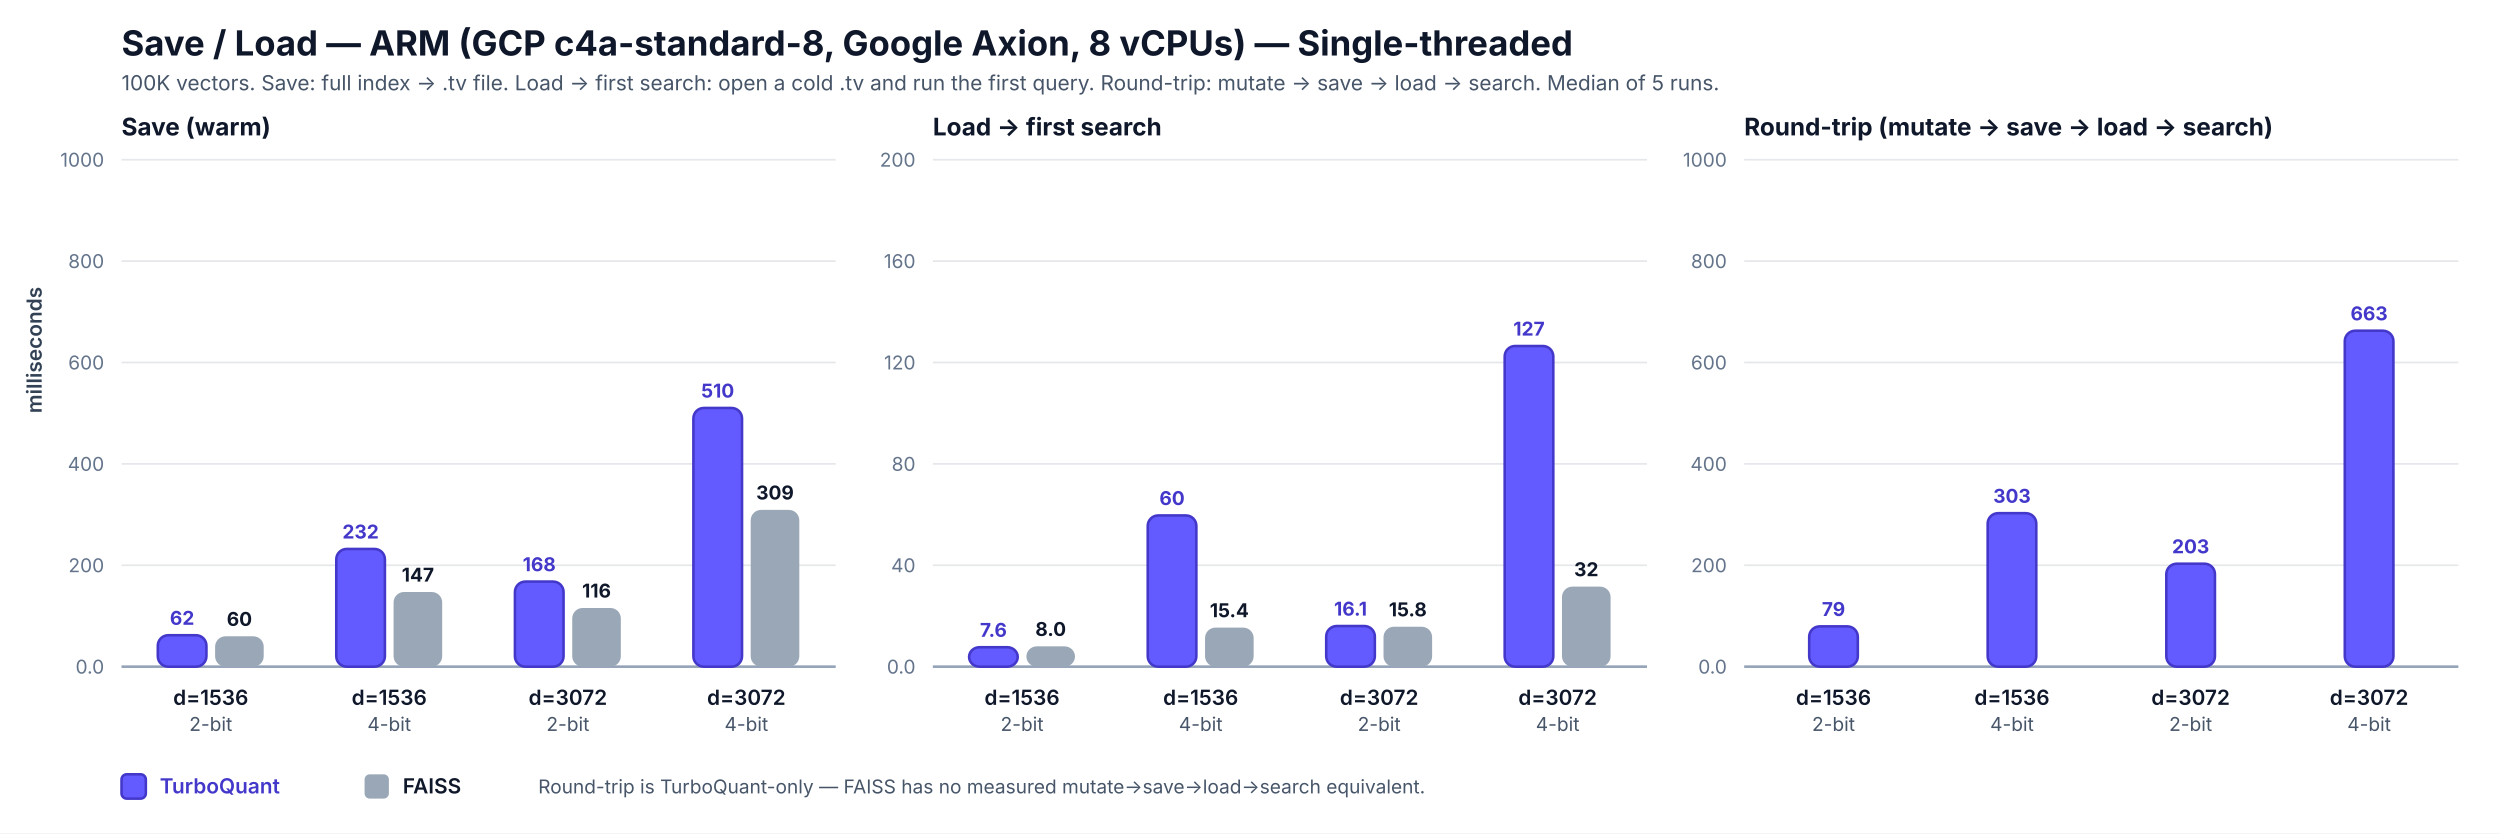
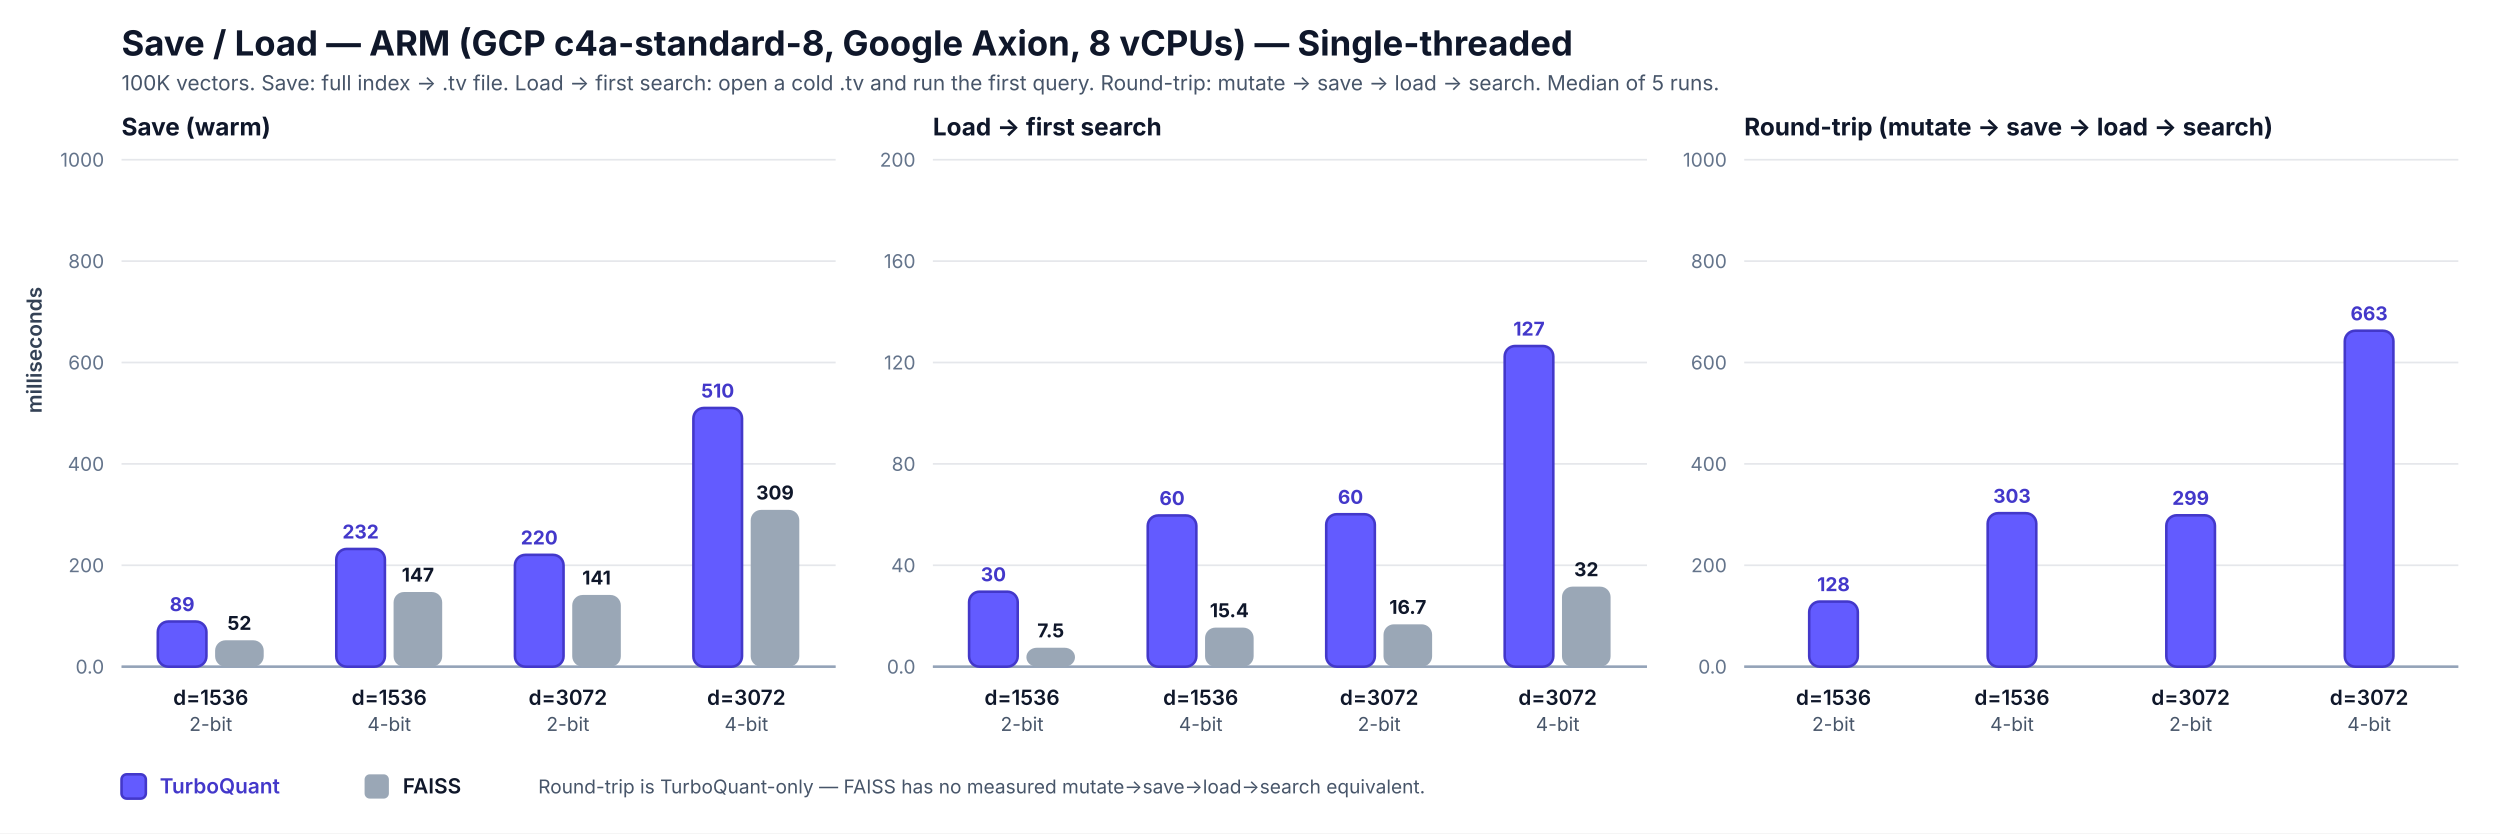
<svg xmlns="http://www.w3.org/2000/svg" width="1440" height="480" viewBox="0 0 1440 480" role="img" aria-label="Persist — ARM (GCP c4a-standard-8, Google Axion, 8 vCPUs) — Single-threaded">
  <style>
  .title { font: 700 20px -apple-system, BlinkMacSystemFont, "Segoe UI", sans-serif; fill: #0f172a; }
  .subtitle { font: 400 12px -apple-system, BlinkMacSystemFont, "Segoe UI", sans-serif; fill: #475569; }
  .panel { font: 700 14px -apple-system, BlinkMacSystemFont, "Segoe UI", sans-serif; fill: #0f172a; }
  .label { font: 600 12px -apple-system, BlinkMacSystemFont, "Segoe UI", sans-serif; fill: #0f172a; }
  .secondary { font: 400 11px -apple-system, BlinkMacSystemFont, "Segoe UI", sans-serif; fill: #475569; }
  .tick { font: 400 11px -apple-system, BlinkMacSystemFont, "Segoe UI", sans-serif; fill: #64748b; }
  .value { font: 700 11px -apple-system, BlinkMacSystemFont, "Segoe UI", sans-serif; fill: #0f172a; }
  .value-accent { font: 700 11px -apple-system, BlinkMacSystemFont, "Segoe UI", sans-serif; fill: #4338ca; }
  .axis { font: 600 12px -apple-system, BlinkMacSystemFont, "Segoe UI", sans-serif; fill: #334155; }
  .legend { font: 600 12px -apple-system, BlinkMacSystemFont, "Segoe UI", sans-serif; fill: #0f172a; }
</style>
  <rect width="100%" height="100%" fill="#ffffff" />
  <text x="70" y="32" class="title">Save / Load — ARM (GCP c4a-standard-8, Google Axion, 8 vCPUs) — Single-threaded</text>
  <text x="70" y="52" class="subtitle">100K vectors. Save: full index → .tv file. Load → first search: open a cold .tv and run the first query. Round-trip: mutate → save → load → search. Median of 5 runs.</text>
  <line x1="70.0" y1="384.0" x2="481.333" y2="384.0" stroke="#e5e7eb" stroke-width="1" />
  <text x="60.0" y="388.0" text-anchor="end" class="tick">0.0</text>
  <line x1="70.0" y1="325.6" x2="481.333" y2="325.6" stroke="#e5e7eb" stroke-width="1" />
  <text x="60.0" y="329.6" text-anchor="end" class="tick">200</text>
  <line x1="70.0" y1="267.2" x2="481.333" y2="267.2" stroke="#e5e7eb" stroke-width="1" />
  <text x="60.0" y="271.2" text-anchor="end" class="tick">400</text>
  <line x1="70.0" y1="208.8" x2="481.333" y2="208.8" stroke="#e5e7eb" stroke-width="1" />
  <text x="60.0" y="212.8" text-anchor="end" class="tick">600</text>
  <line x1="70.0" y1="150.4" x2="481.333" y2="150.4" stroke="#e5e7eb" stroke-width="1" />
  <text x="60.0" y="154.4" text-anchor="end" class="tick">800</text>
  <line x1="70.0" y1="92.0" x2="481.333" y2="92.0" stroke="#e5e7eb" stroke-width="1" />
  <text x="60.0" y="96.0" text-anchor="end" class="tick">1000</text>
  <line x1="70.0" y1="384.0" x2="481.333" y2="384.0" stroke="#94a3b8" stroke-width="1.5" />
  <text x="70.0" y="78" class="panel">Save (warm)</text>
-   <rect x="90.9" y="365.9" width="28" height="18.1" rx="6" fill="#635bff" stroke="#4338ca" stroke-width="1.5" />
-   <text x="104.9" y="359.9" text-anchor="middle" class="value-accent">62</text>
-   <rect x="123.9" y="366.5" width="28" height="17.5" rx="6" fill="#9aa7b6" />
-   <text x="137.9" y="360.5" text-anchor="middle" class="value">60</text>
+   <rect x="90.9" y="358.0" width="28" height="26.0" rx="6" fill="#635bff" stroke="#4338ca" stroke-width="1.5" />
+   <text x="104.9" y="352.0" text-anchor="middle" class="value-accent">89</text>
+   <rect x="123.9" y="368.8" width="28" height="15.2" rx="6" fill="#9aa7b6" />
+   <text x="137.9" y="362.8" text-anchor="middle" class="value">52</text>
  <text x="121.4" y="406" text-anchor="middle" class="label">d=1536</text>
  <text x="121.4" y="421" text-anchor="middle" class="secondary">2-bit</text>
  <rect x="193.7" y="316.2" width="28" height="67.8" rx="6" fill="#635bff" stroke="#4338ca" stroke-width="1.5" />
  <text x="207.7" y="310.2" text-anchor="middle" class="value-accent">232</text>
  <rect x="226.7" y="341.0" width="28" height="43.0" rx="6" fill="#9aa7b6" />
  <text x="240.7" y="335.0" text-anchor="middle" class="value">147</text>
  <text x="224.2" y="406" text-anchor="middle" class="label">d=1536</text>
  <text x="224.2" y="421" text-anchor="middle" class="secondary">4-bit</text>
-   <rect x="296.6" y="335.0" width="28" height="49.0" rx="6" fill="#635bff" stroke="#4338ca" stroke-width="1.5" />
-   <text x="310.6" y="329.0" text-anchor="middle" class="value-accent">168</text>
-   <rect x="329.6" y="350.2" width="28" height="33.8" rx="6" fill="#9aa7b6" />
-   <text x="343.6" y="344.2" text-anchor="middle" class="value">116</text>
+   <rect x="296.6" y="319.6" width="28" height="64.4" rx="6" fill="#635bff" stroke="#4338ca" stroke-width="1.5" />
+   <text x="310.6" y="313.6" text-anchor="middle" class="value-accent">220</text>
+   <rect x="329.6" y="342.7" width="28" height="41.3" rx="6" fill="#9aa7b6" />
+   <text x="343.6" y="336.7" text-anchor="middle" class="value">141</text>
  <text x="327.1" y="406" text-anchor="middle" class="label">d=3072</text>
  <text x="327.1" y="421" text-anchor="middle" class="secondary">2-bit</text>
  <rect x="399.4" y="235.0" width="28" height="149.0" rx="6" fill="#635bff" stroke="#4338ca" stroke-width="1.5" />
  <text x="413.4" y="229.0" text-anchor="middle" class="value-accent">510</text>
  <rect x="432.4" y="293.7" width="28" height="90.3" rx="6" fill="#9aa7b6" />
  <text x="446.4" y="287.7" text-anchor="middle" class="value">309</text>
  <text x="429.9" y="406" text-anchor="middle" class="label">d=3072</text>
  <text x="429.9" y="421" text-anchor="middle" class="secondary">4-bit</text>
  <line x1="537.333" y1="384.0" x2="948.667" y2="384.0" stroke="#e5e7eb" stroke-width="1" />
  <text x="527.333" y="388.0" text-anchor="end" class="tick">0.0</text>
  <line x1="537.333" y1="325.6" x2="948.667" y2="325.6" stroke="#e5e7eb" stroke-width="1" />
  <text x="527.333" y="329.6" text-anchor="end" class="tick">40</text>
  <line x1="537.333" y1="267.2" x2="948.667" y2="267.2" stroke="#e5e7eb" stroke-width="1" />
  <text x="527.333" y="271.2" text-anchor="end" class="tick">80</text>
  <line x1="537.333" y1="208.8" x2="948.667" y2="208.8" stroke="#e5e7eb" stroke-width="1" />
  <text x="527.333" y="212.8" text-anchor="end" class="tick">120</text>
  <line x1="537.333" y1="150.4" x2="948.667" y2="150.4" stroke="#e5e7eb" stroke-width="1" />
  <text x="527.333" y="154.4" text-anchor="end" class="tick">160</text>
  <line x1="537.333" y1="92.0" x2="948.667" y2="92.0" stroke="#e5e7eb" stroke-width="1" />
  <text x="527.333" y="96.0" text-anchor="end" class="tick">200</text>
  <line x1="537.333" y1="384.0" x2="948.667" y2="384.0" stroke="#94a3b8" stroke-width="1.5" />
  <text x="537.333" y="78" class="panel">Load → first search</text>
-   <rect x="558.2" y="372.8" width="28" height="11.2" rx="6" fill="#635bff" stroke="#4338ca" stroke-width="1.5" />
-   <text x="572.2" y="366.8" text-anchor="middle" class="value-accent">7.6</text>
-   <rect x="591.2" y="372.3" width="28" height="11.7" rx="6" fill="#9aa7b6" />
-   <text x="605.2" y="366.3" text-anchor="middle" class="value">8.0</text>
+   <rect x="558.2" y="340.8" width="28" height="43.2" rx="6" fill="#635bff" stroke="#4338ca" stroke-width="1.5" />
+   <text x="572.2" y="334.8" text-anchor="middle" class="value-accent">30</text>
+   <rect x="591.2" y="373.1" width="28" height="10.9" rx="6" fill="#9aa7b6" />
+   <text x="605.2" y="367.1" text-anchor="middle" class="value">7.5</text>
  <text x="588.7" y="406" text-anchor="middle" class="label">d=1536</text>
  <text x="588.7" y="421" text-anchor="middle" class="secondary">2-bit</text>
  <rect x="661.1" y="296.9" width="28" height="87.1" rx="6" fill="#635bff" stroke="#4338ca" stroke-width="1.5" />
  <text x="675.1" y="290.9" text-anchor="middle" class="value-accent">60</text>
  <rect x="694.1" y="361.5" width="28" height="22.5" rx="6" fill="#9aa7b6" />
  <text x="708.1" y="355.5" text-anchor="middle" class="value">15.4</text>
  <text x="691.6" y="406" text-anchor="middle" class="label">d=1536</text>
  <text x="691.6" y="421" text-anchor="middle" class="secondary">4-bit</text>
-   <rect x="763.9" y="360.6" width="28" height="23.4" rx="6" fill="#635bff" stroke="#4338ca" stroke-width="1.5" />
-   <text x="777.9" y="354.6" text-anchor="middle" class="value-accent">16.1</text>
-   <rect x="796.9" y="361.0" width="28" height="23.0" rx="6" fill="#9aa7b6" />
-   <text x="810.9" y="355.0" text-anchor="middle" class="value">15.8</text>
+   <rect x="763.9" y="296.2" width="28" height="87.8" rx="6" fill="#635bff" stroke="#4338ca" stroke-width="1.5" />
+   <text x="777.9" y="290.2" text-anchor="middle" class="value-accent">60</text>
+   <rect x="796.9" y="359.6" width="28" height="24.4" rx="6" fill="#9aa7b6" />
+   <text x="810.9" y="353.6" text-anchor="middle" class="value">16.7</text>
  <text x="794.4" y="406" text-anchor="middle" class="label">d=3072</text>
  <text x="794.4" y="421" text-anchor="middle" class="secondary">2-bit</text>
  <rect x="866.7" y="199.3" width="28" height="184.7" rx="6" fill="#635bff" stroke="#4338ca" stroke-width="1.5" />
  <text x="880.7" y="193.3" text-anchor="middle" class="value-accent">127</text>
  <rect x="899.7" y="337.9" width="28" height="46.1" rx="6" fill="#9aa7b6" />
  <text x="913.7" y="331.9" text-anchor="middle" class="value">32</text>
  <text x="897.2" y="406" text-anchor="middle" class="label">d=3072</text>
  <text x="897.2" y="421" text-anchor="middle" class="secondary">4-bit</text>
  <line x1="1004.667" y1="384.0" x2="1416.0" y2="384.0" stroke="#e5e7eb" stroke-width="1" />
  <text x="994.667" y="388.0" text-anchor="end" class="tick">0.0</text>
  <line x1="1004.667" y1="325.6" x2="1416.0" y2="325.6" stroke="#e5e7eb" stroke-width="1" />
  <text x="994.667" y="329.6" text-anchor="end" class="tick">200</text>
  <line x1="1004.667" y1="267.2" x2="1416.0" y2="267.2" stroke="#e5e7eb" stroke-width="1" />
  <text x="994.667" y="271.2" text-anchor="end" class="tick">400</text>
  <line x1="1004.667" y1="208.8" x2="1416.0" y2="208.8" stroke="#e5e7eb" stroke-width="1" />
  <text x="994.667" y="212.8" text-anchor="end" class="tick">600</text>
  <line x1="1004.667" y1="150.4" x2="1416.0" y2="150.4" stroke="#e5e7eb" stroke-width="1" />
  <text x="994.667" y="154.4" text-anchor="end" class="tick">800</text>
  <line x1="1004.667" y1="92.0" x2="1416.0" y2="92.0" stroke="#e5e7eb" stroke-width="1" />
  <text x="994.667" y="96.0" text-anchor="end" class="tick">1000</text>
  <line x1="1004.667" y1="384.0" x2="1416.0" y2="384.0" stroke="#94a3b8" stroke-width="1.5" />
  <text x="1004.667" y="78" class="panel">Round-trip (mutate → save → load → search)</text>
-   <rect x="1042.1" y="360.8" width="28" height="23.2" rx="6" fill="#635bff" stroke="#4338ca" stroke-width="1.5" />
-   <text x="1056.1" y="354.8" text-anchor="middle" class="value-accent">79</text>
+   <rect x="1042.1" y="346.5" width="28" height="37.5" rx="6" fill="#635bff" stroke="#4338ca" stroke-width="1.5" />
+   <text x="1056.1" y="340.5" text-anchor="middle" class="value-accent">128</text>
  <text x="1056.1" y="406" text-anchor="middle" class="label">d=1536</text>
  <text x="1056.1" y="421" text-anchor="middle" class="secondary">2-bit</text>
  <rect x="1144.9" y="295.6" width="28" height="88.4" rx="6" fill="#635bff" stroke="#4338ca" stroke-width="1.5" />
  <text x="1158.9" y="289.6" text-anchor="middle" class="value-accent">303</text>
  <text x="1158.9" y="406" text-anchor="middle" class="label">d=1536</text>
  <text x="1158.9" y="421" text-anchor="middle" class="secondary">4-bit</text>
-   <rect x="1247.8" y="324.7" width="28" height="59.3" rx="6" fill="#635bff" stroke="#4338ca" stroke-width="1.5" />
-   <text x="1261.8" y="318.7" text-anchor="middle" class="value-accent">203</text>
+   <rect x="1247.8" y="296.8" width="28" height="87.2" rx="6" fill="#635bff" stroke="#4338ca" stroke-width="1.5" />
+   <text x="1261.8" y="290.8" text-anchor="middle" class="value-accent">299</text>
  <text x="1261.8" y="406" text-anchor="middle" class="label">d=3072</text>
  <text x="1261.8" y="421" text-anchor="middle" class="secondary">2-bit</text>
  <rect x="1350.6" y="190.5" width="28" height="193.5" rx="6" fill="#635bff" stroke="#4338ca" stroke-width="1.5" />
  <text x="1364.6" y="184.5" text-anchor="middle" class="value-accent">663</text>
  <text x="1364.6" y="406" text-anchor="middle" class="label">d=3072</text>
  <text x="1364.6" y="421" text-anchor="middle" class="secondary">4-bit</text>
  <text x="24" y="238.0" transform="rotate(-90, 24, 238.0)" class="axis">milliseconds</text>
  <rect x="70" y="446" width="14" height="14" rx="3" fill="#635bff" stroke="#4338ca" stroke-width="1.5" />
  <text x="92" y="457" class="legend" style="fill: #4338ca;">TurboQuant</text>
  <rect x="210" y="446" width="14" height="14" rx="3" fill="#9aa7b6" />
  <text x="232" y="457" class="legend">FAISS</text>
  <text x="310" y="457" class="secondary">Round-trip is TurboQuant-only — FAISS has no measured mutate→save→load→search equivalent.</text>
</svg>
